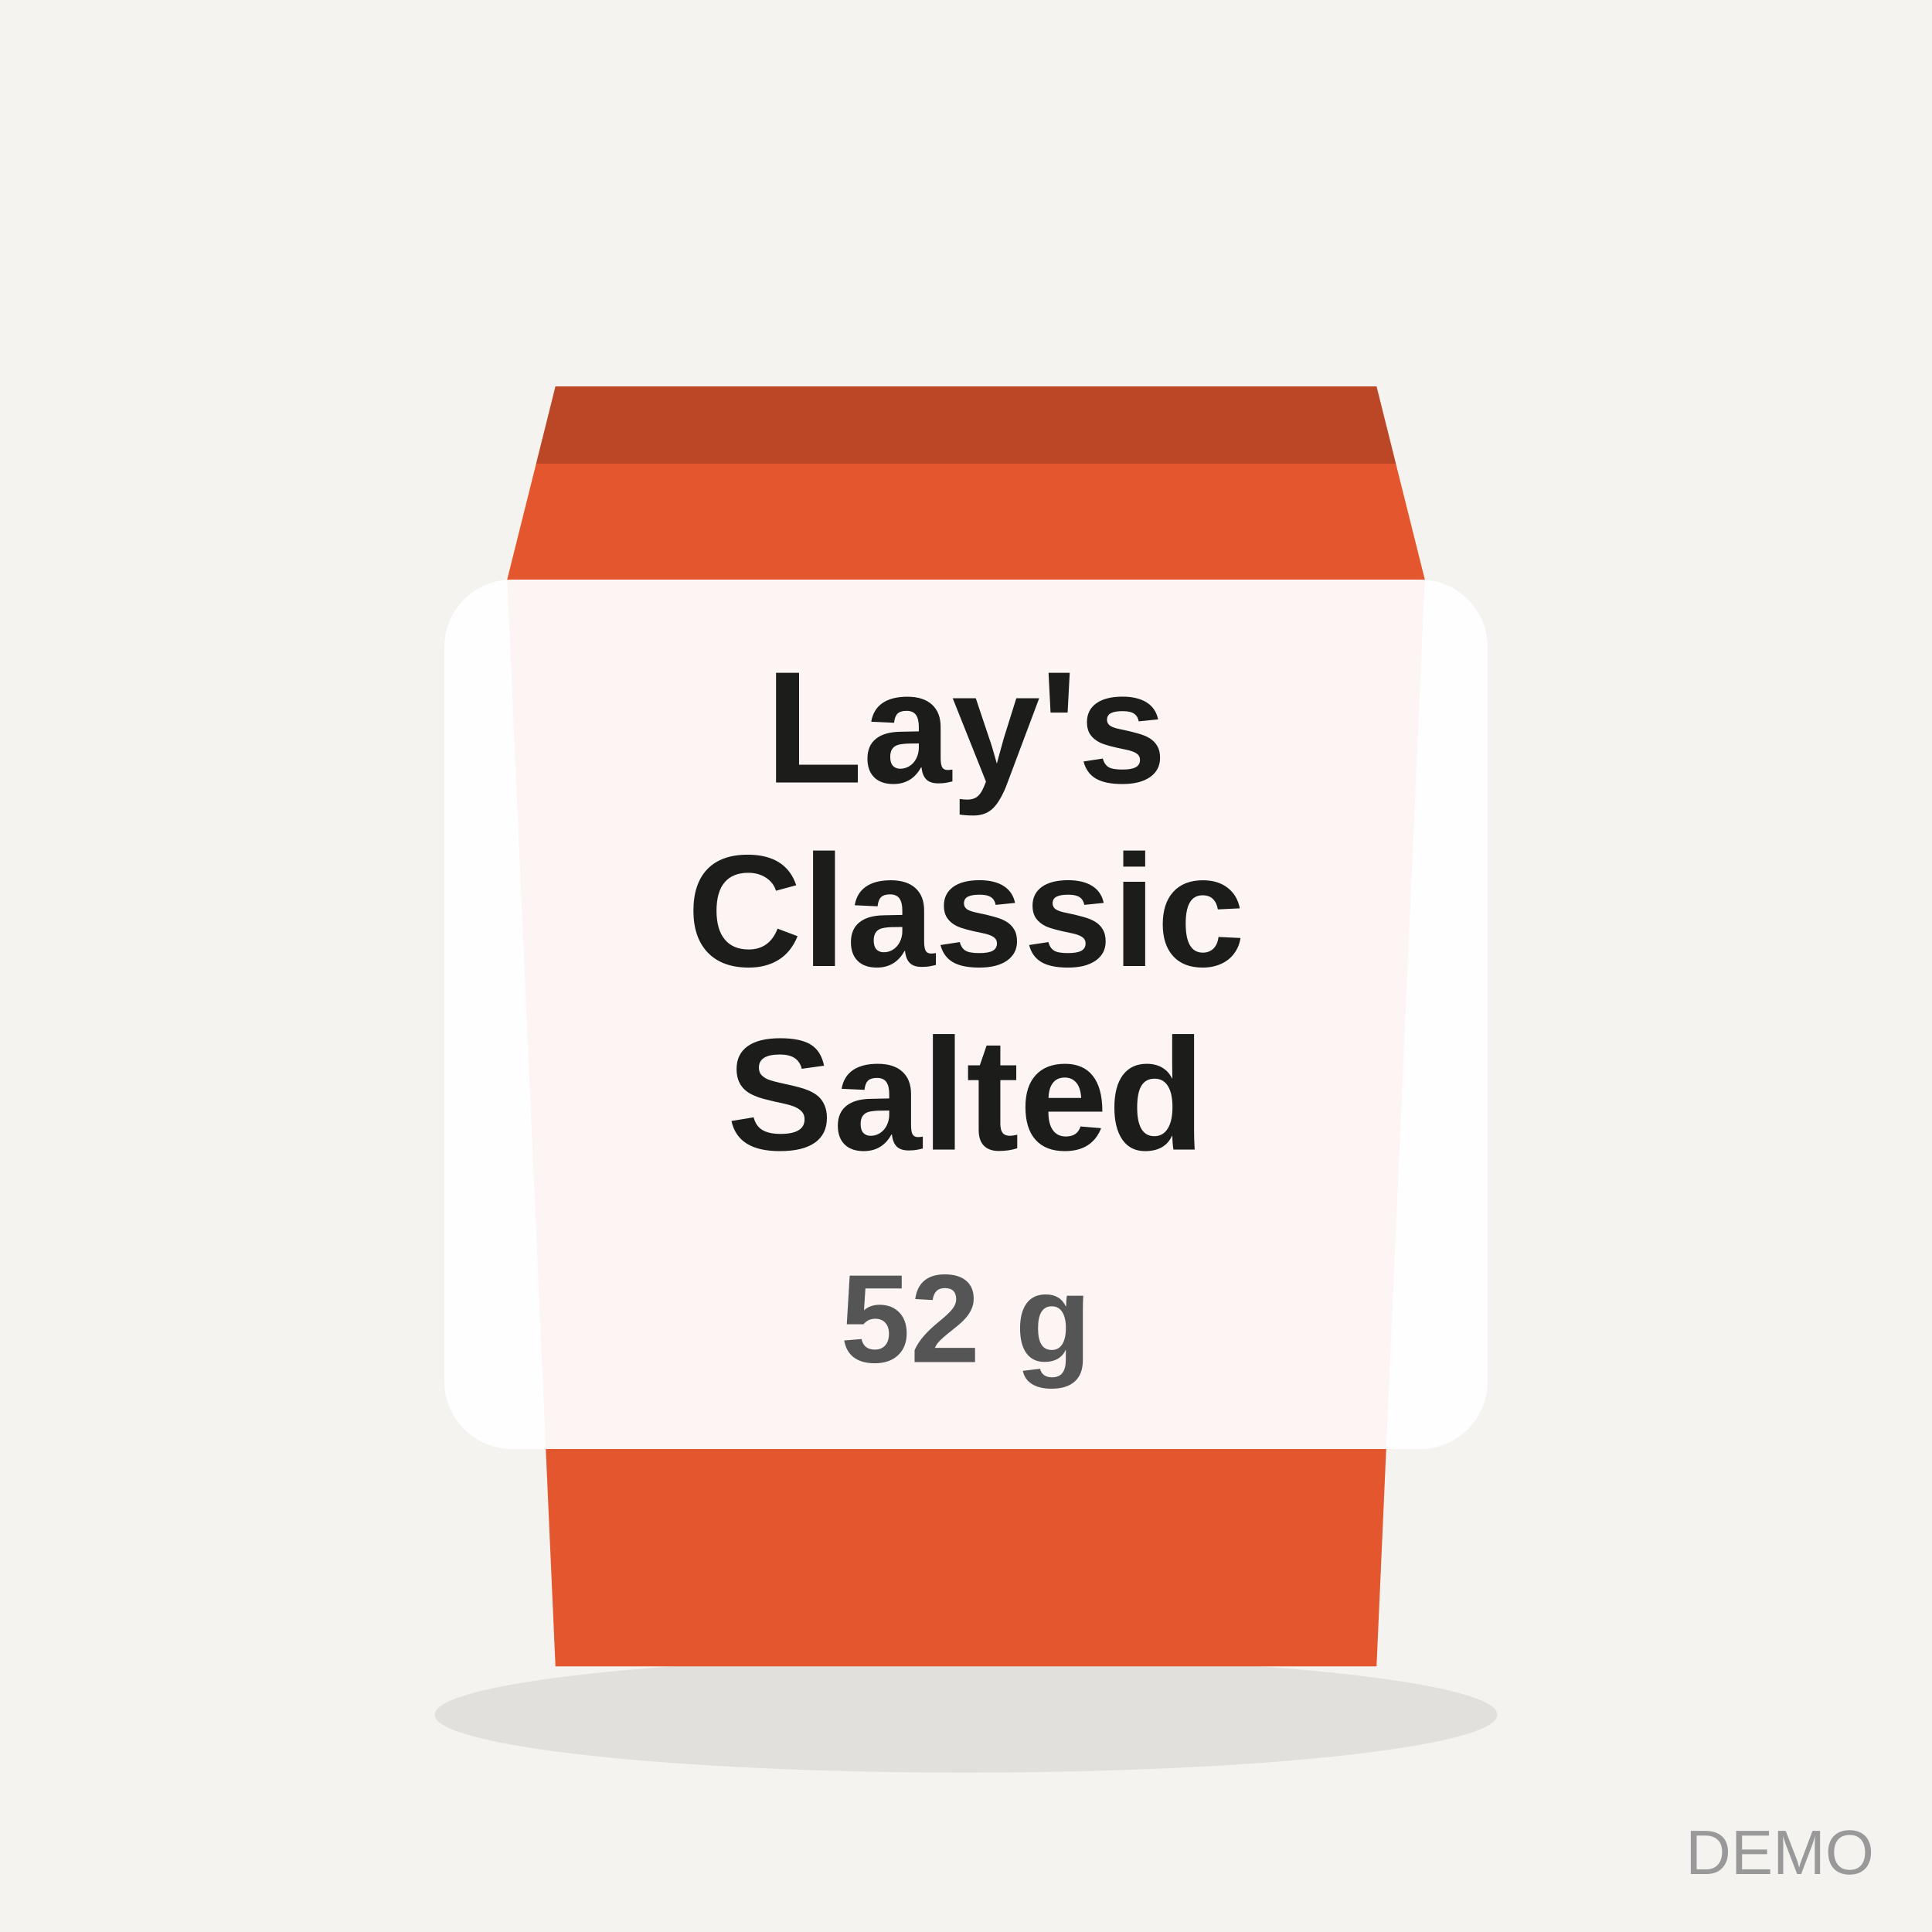
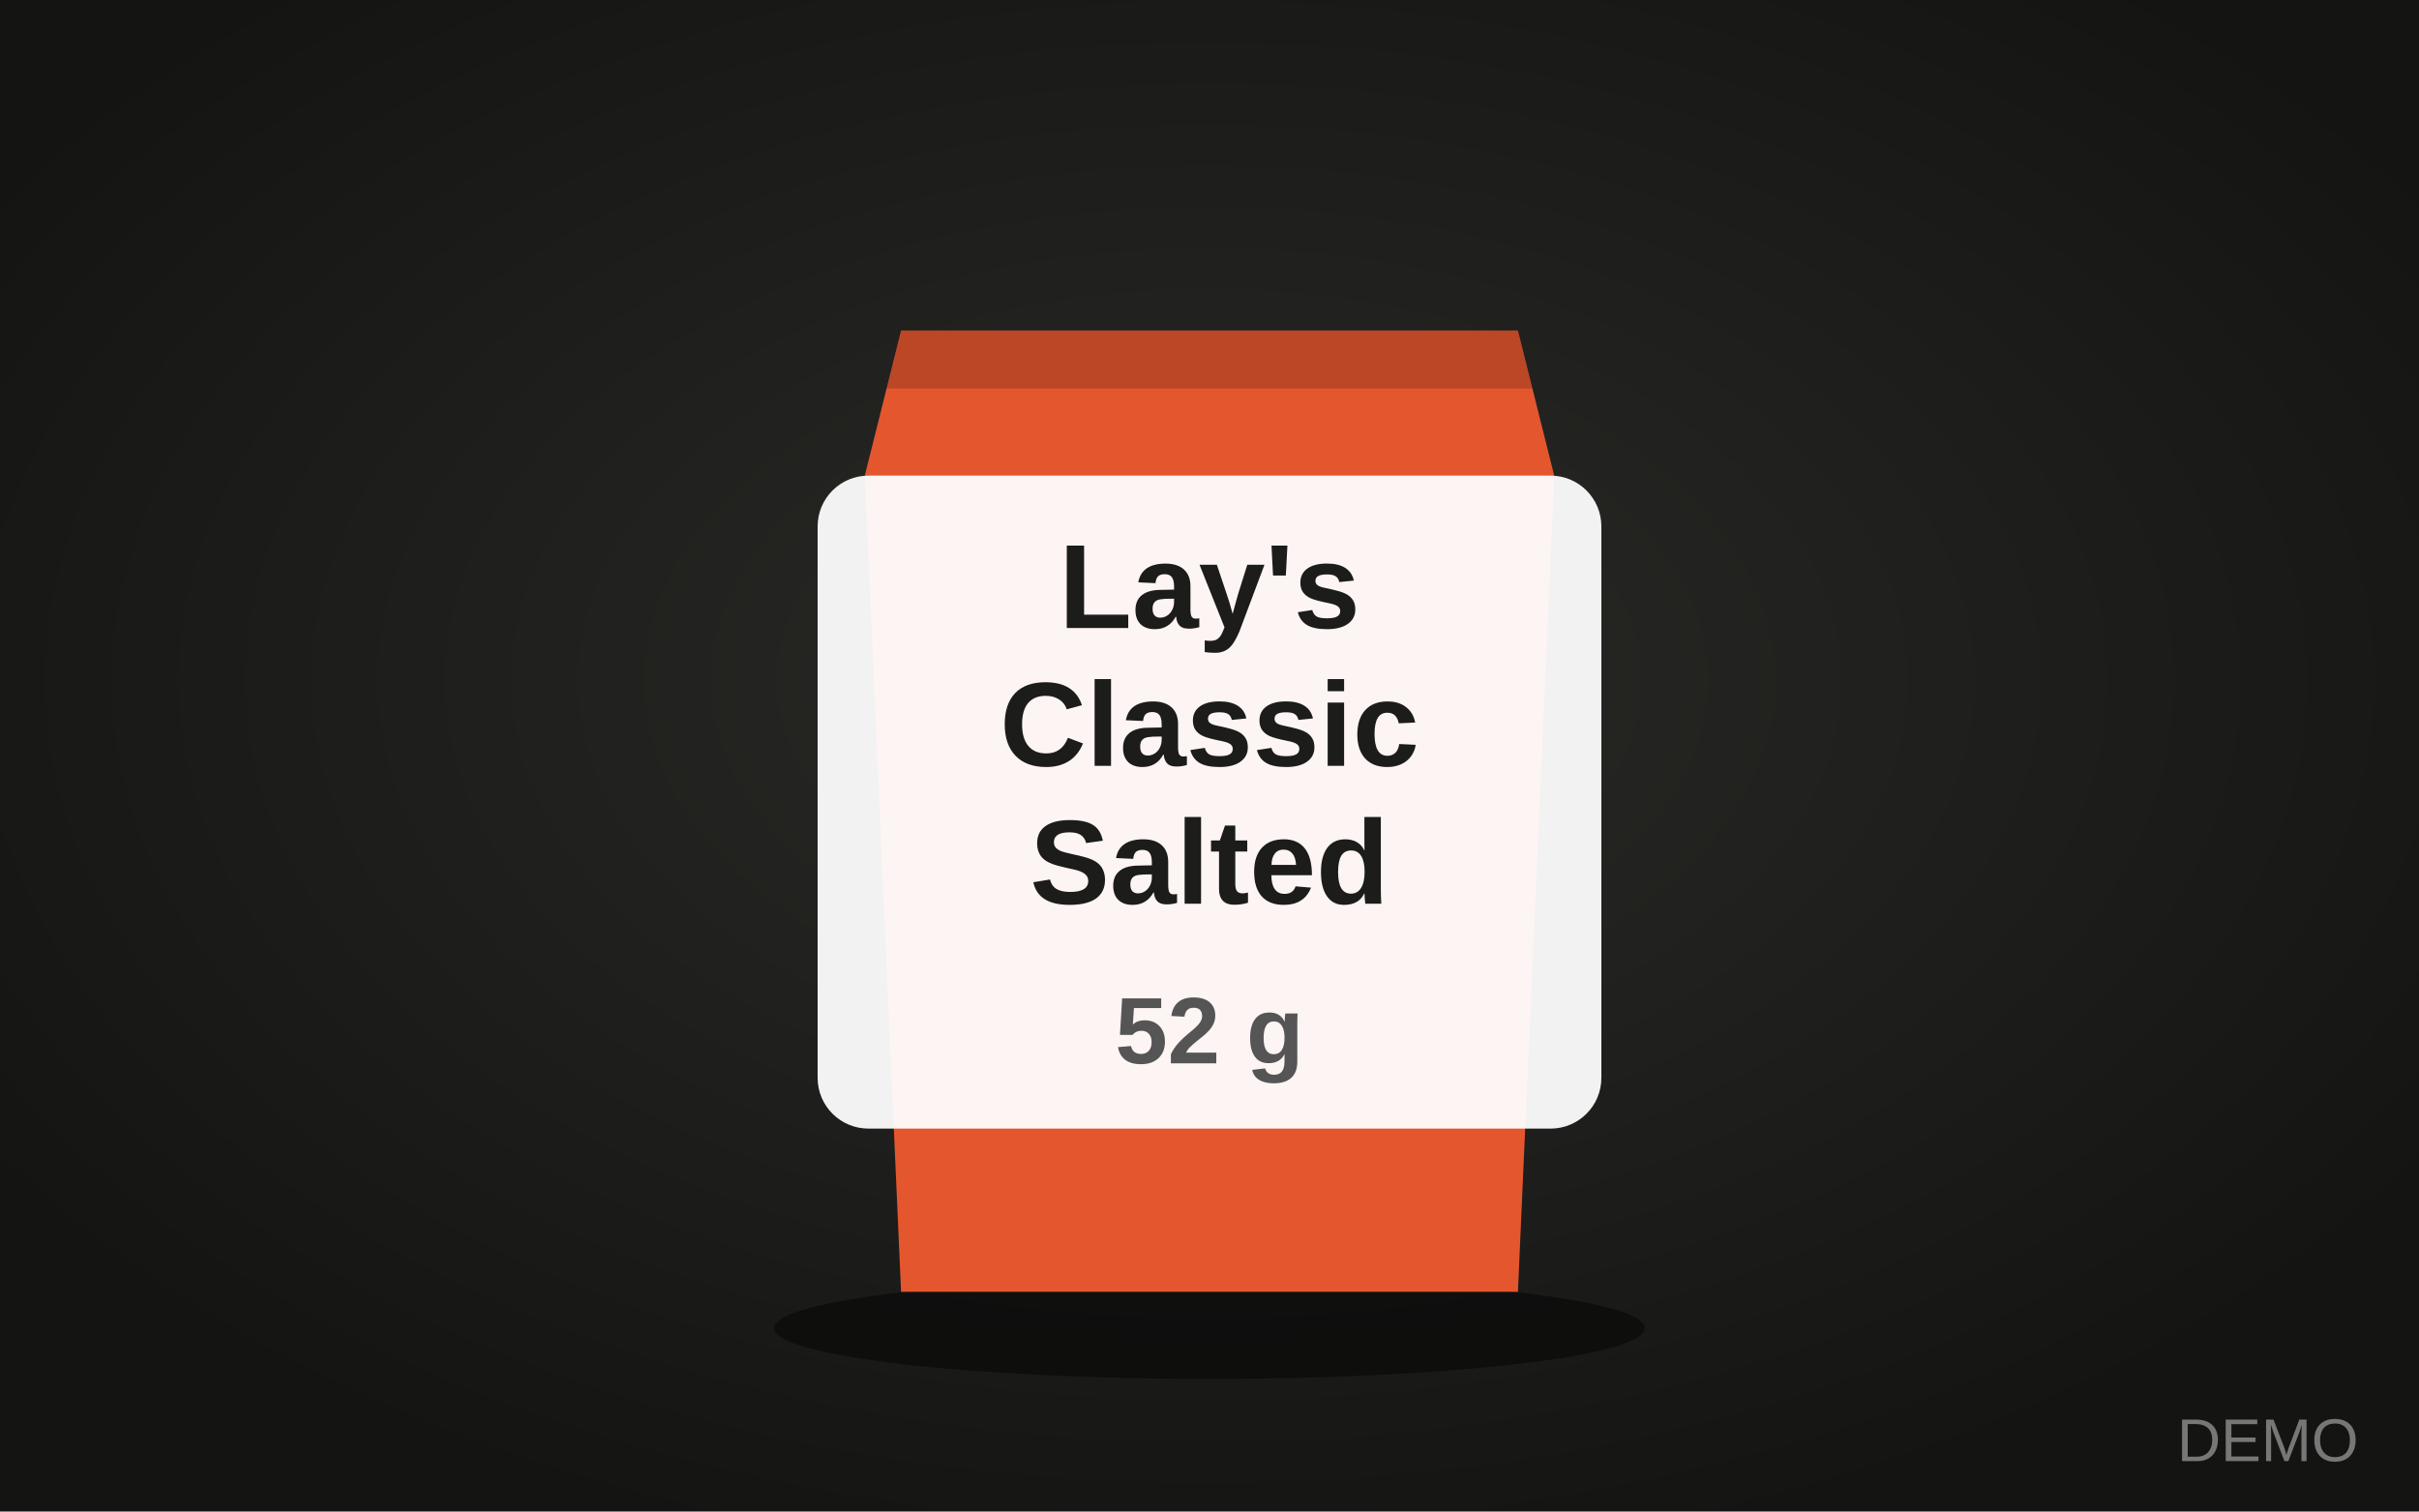
- <svg xmlns="http://www.w3.org/2000/svg" viewBox="0 0 400 400" font-family="Arial, Helvetica, sans-serif">
-   <rect width="400" height="400" fill="#F4F3EF" />
-   <ellipse cx="200" cy="355" rx="110" ry="12" fill="#000" opacity=".08" />
-   <path d="M115 80 L285 80 L295 120 L285 345 L115 345 L105 120 Z" fill="#E4572E" />
-   <path d="M115 80 L285 80 L289 96 L111 96 Z" fill="#000" opacity=".18" />
-   <rect x="92" y="120" width="216" height="180" rx="14" fill="#fff" opacity=".94" />
-   <g fill="#1C1C1A">
-     <text x="200" y="162" text-anchor="middle" font-size="33" font-weight="800">Lay's</text>
-     <text x="200" y="200" text-anchor="middle" font-size="33" font-weight="800">Classic</text>
-     <text x="200" y="238" text-anchor="middle" font-size="33" font-weight="800">Salted</text>
+ <svg xmlns="http://www.w3.org/2000/svg" viewBox="0 0 480 300" font-family="Arial, Helvetica, sans-serif">
+   <defs>
+     <radialGradient id="g" cx="50%" cy="45%" r="60%">
+       <stop offset="0" stop-color="#2A2A27" />
+       <stop offset="1" stop-color="#141413" />
+     </radialGradient>
+   </defs>
+   <rect width="480" height="300" fill="url(#g)" />
+   <g transform="translate(96 8) scale(.72)">
+     <ellipse cx="200" cy="355" rx="120" ry="14" fill="#000" opacity=".45" />
+     <path d="M115 80 L285 80 L295 120 L285 345 L115 345 L105 120 Z" fill="#E4572E" />
+     <path d="M115 80 L285 80 L289 96 L111 96 Z" fill="#000" opacity=".18" />
+     <rect x="92" y="120" width="216" height="180" rx="14" fill="#fff" opacity=".94" />
+     <g fill="#1C1C1A">
+       <text x="200" y="162" text-anchor="middle" font-size="33" font-weight="800">Lay's</text>
+       <text x="200" y="200" text-anchor="middle" font-size="33" font-weight="800">Classic</text>
+       <text x="200" y="238" text-anchor="middle" font-size="33" font-weight="800">Salted</text>
+     </g>
+     <text x="200" y="282" text-anchor="middle" font-size="26" font-weight="700" fill="#555">52 g</text>
  </g>
-   <text x="200" y="282" text-anchor="middle" font-size="26" font-weight="700" fill="#555">52 g</text>
-   <text x="388" y="388" text-anchor="end" font-size="13" fill="#999">DEMO</text>
+   <text x="468" y="290" text-anchor="end" font-size="12" fill="#777">DEMO</text>
</svg>
